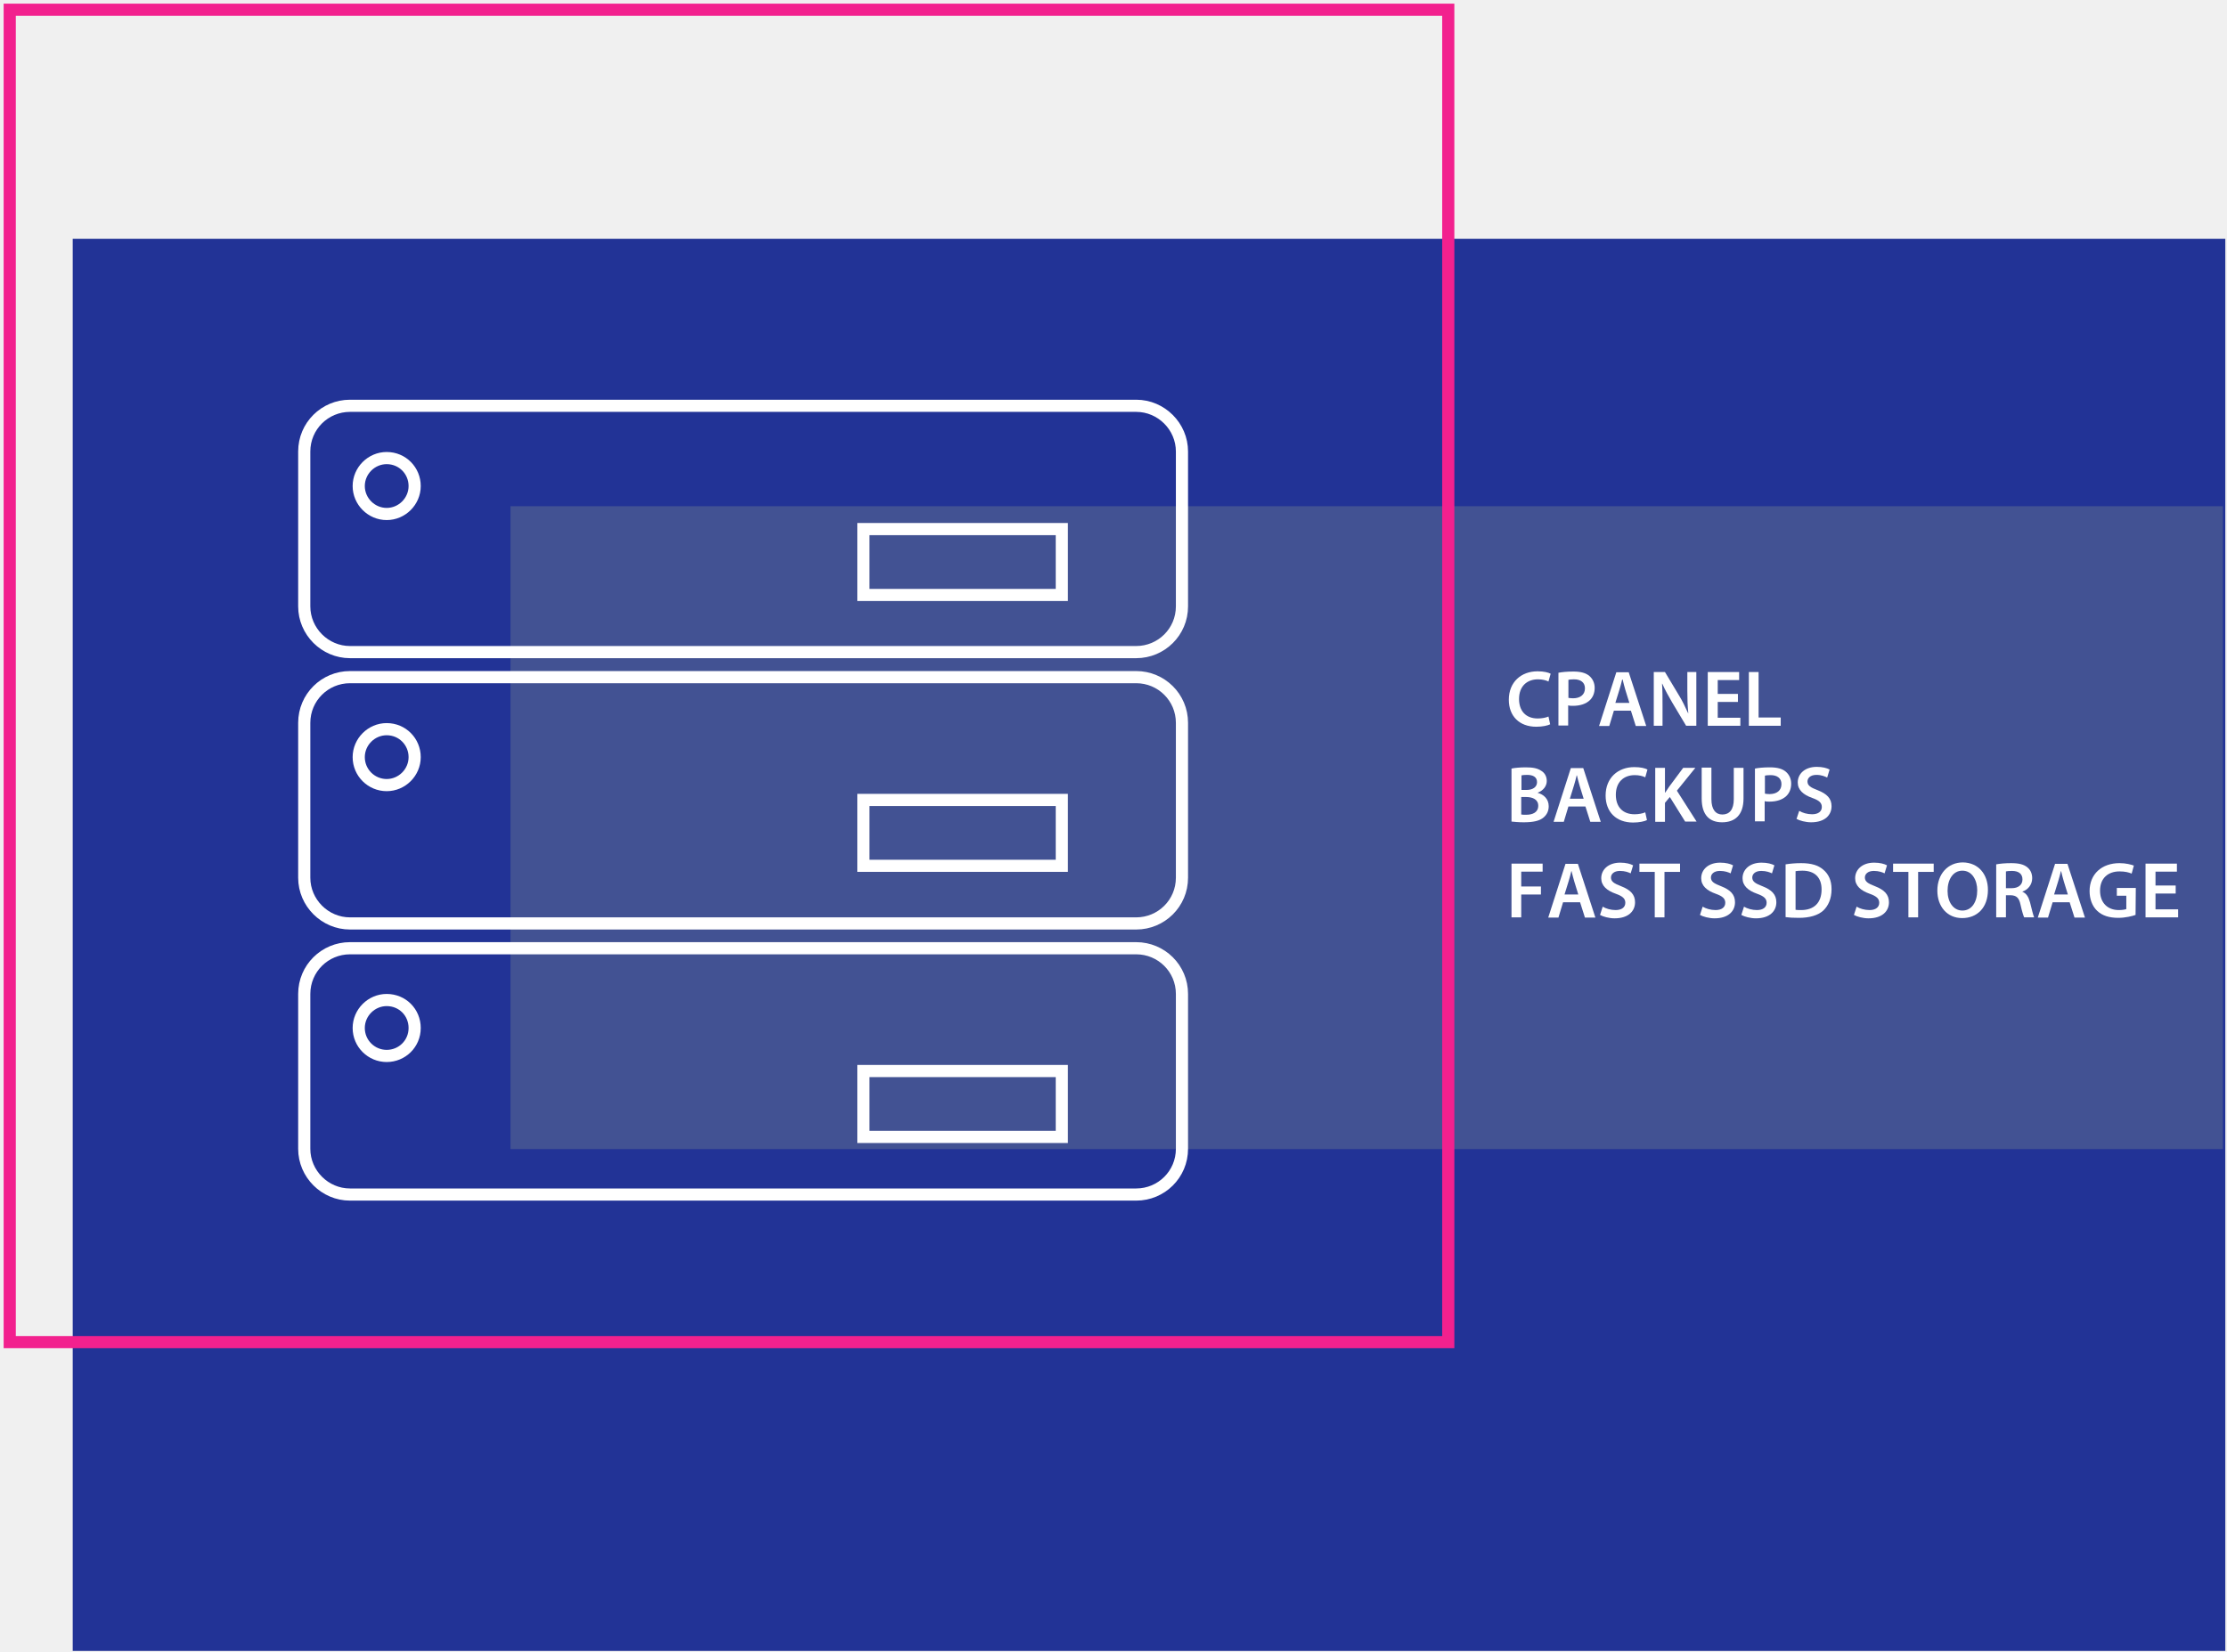
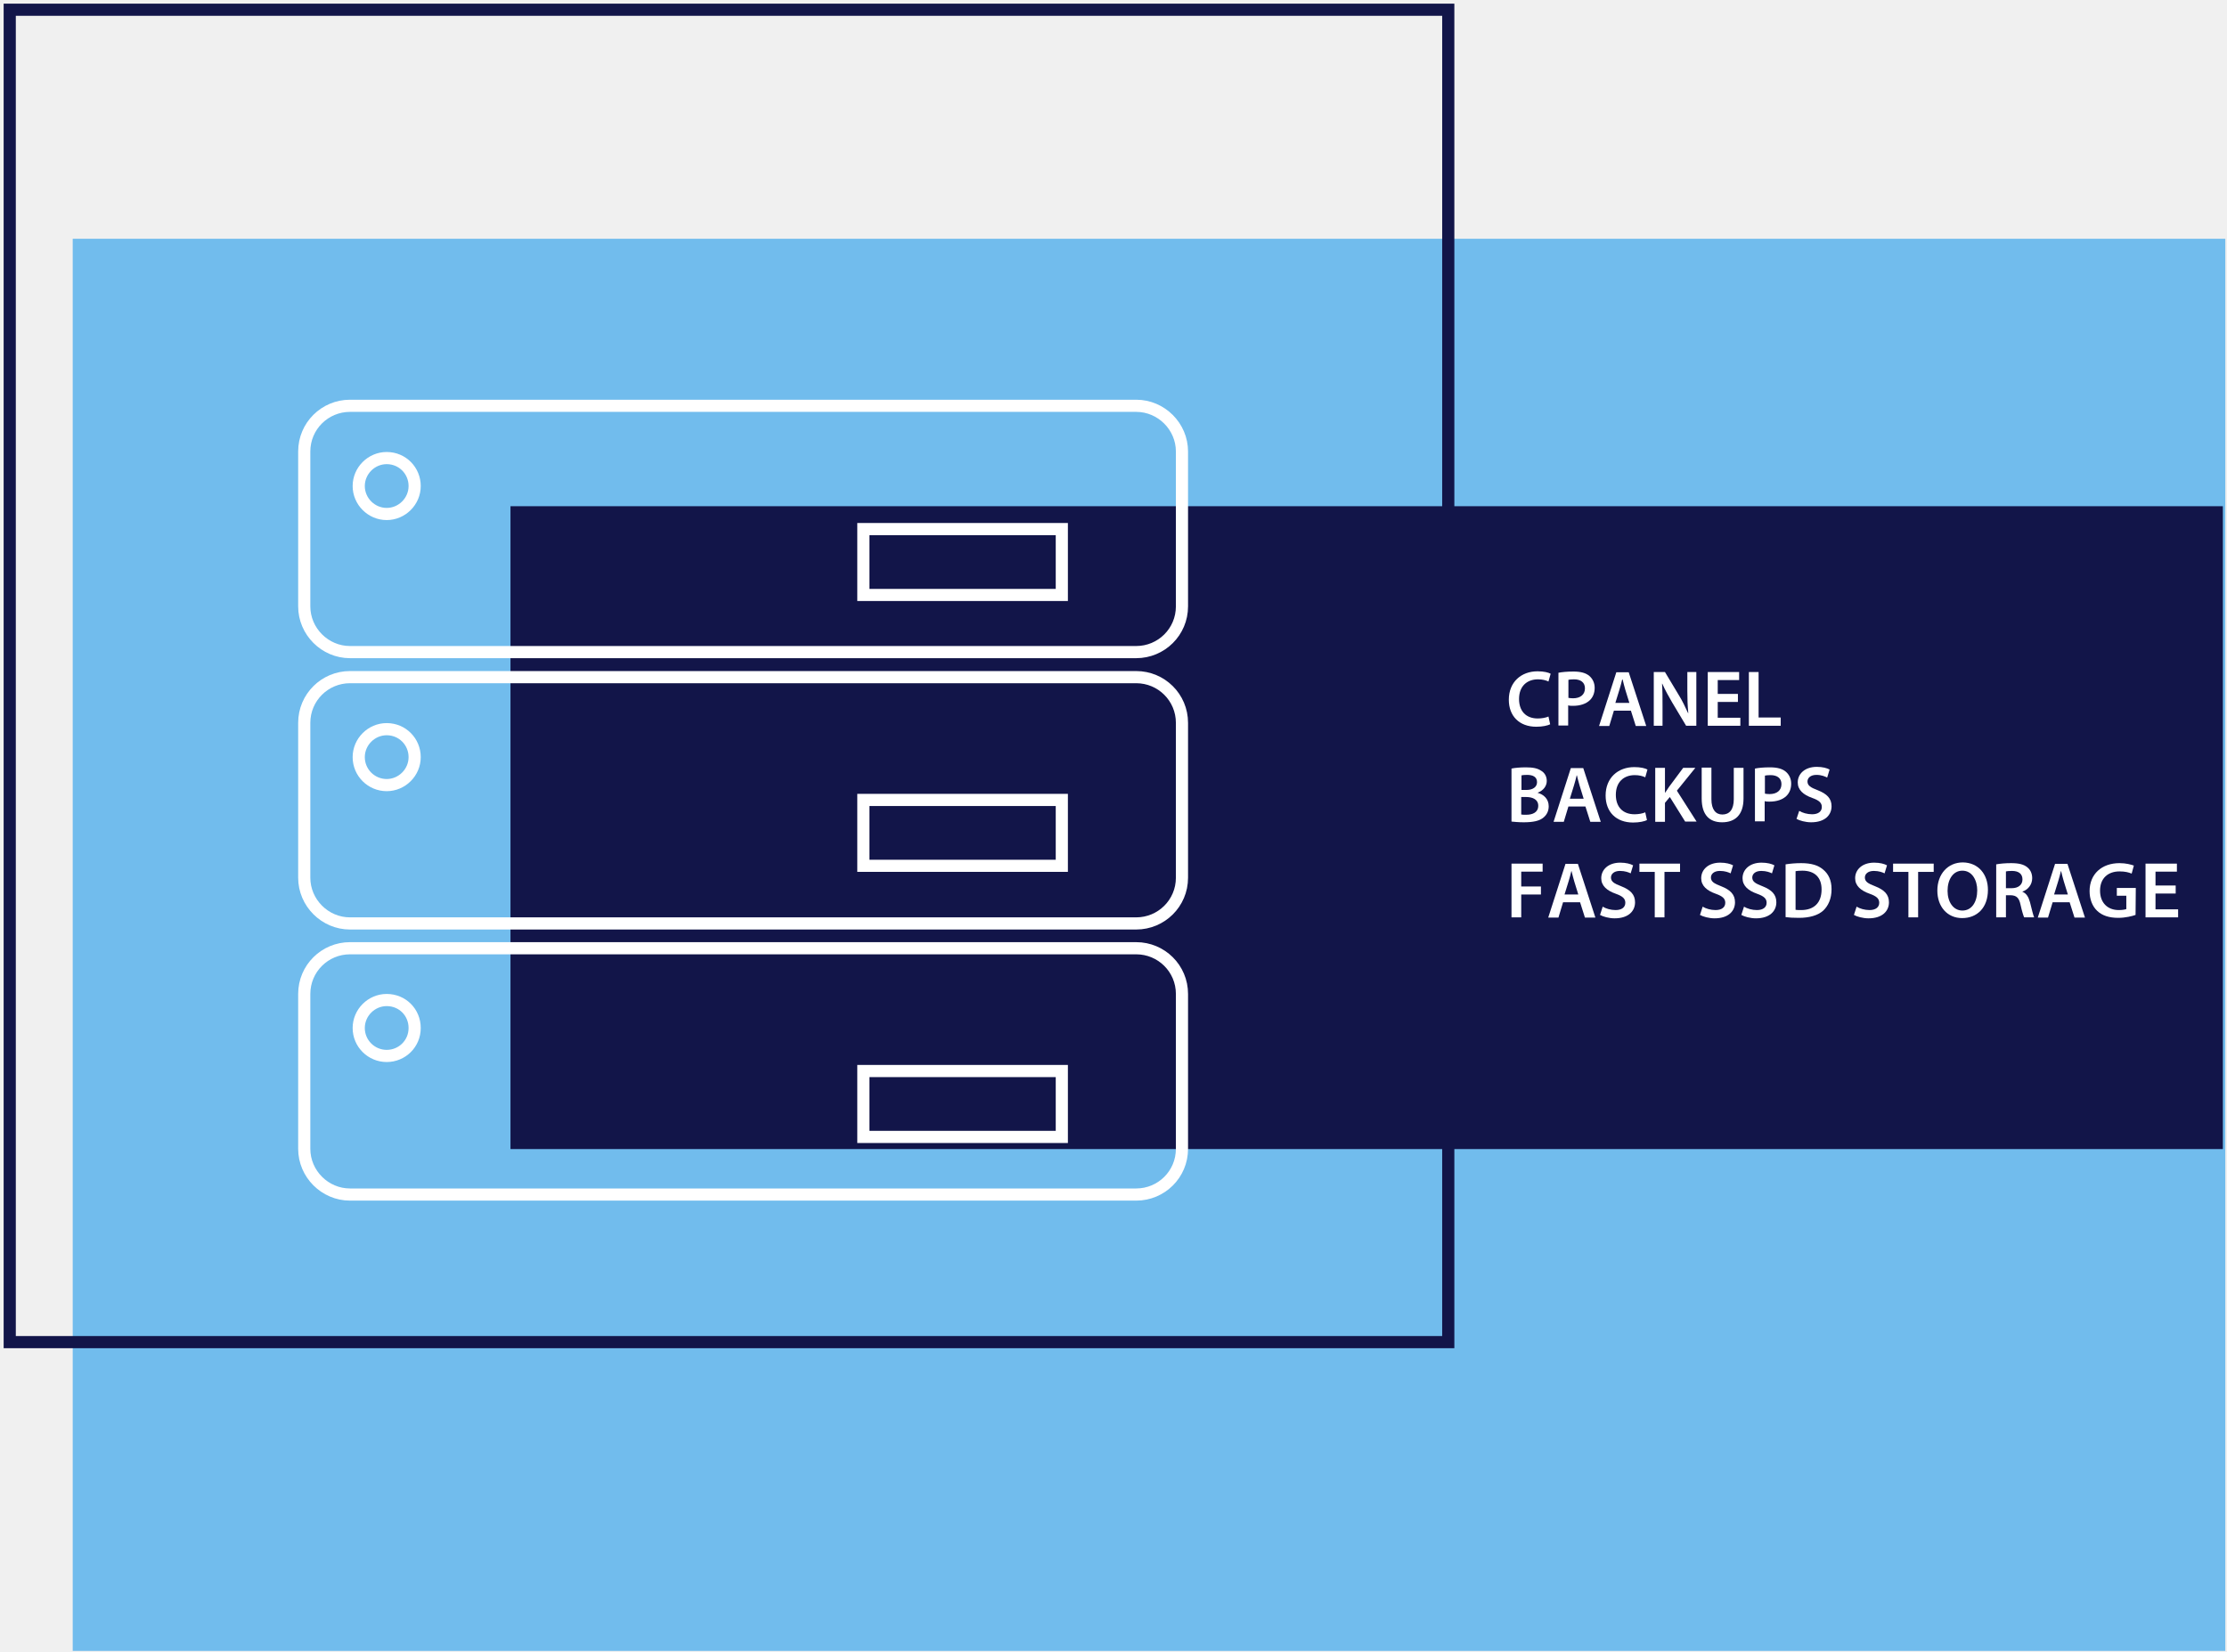
<svg xmlns="http://www.w3.org/2000/svg" version="1.1" id="f1410098-b6ef-424e-beee-8c1519bc1d1f" x="0px" y="0px" viewBox="0 0 915.7 679.3" style="enable-background:new 0 0 915.7 679.3;" xml:space="preserve">
  <style type="text/css">
- 	.st0{fill:#223396;}
- 	.st1{fill:#425293;}
- 	.st2{fill:none;stroke:#F2218E;stroke-width:5;stroke-miterlimit:10;}
+ 	.st0{fill:#71BCED;}
+ 	.st1{fill:#121549;}
+ 	.st2{fill:none;stroke:#121549;stroke-width:5;stroke-miterlimit:10;}
	.st3{fill:none;stroke:#FFFFFF;stroke-width:5;stroke-miterlimit:10;}
	.st4{display:none;fill:#FFFFFF;}
	.st5{fill:#FFFFFF;}
</style>
  <g>
    <rect x="29.9" y="98.2" class="st0" width="885.1" height="580.8" />
    <rect x="209.9" y="208.2" class="st1" width="704.1" height="264.4" />
    <rect x="4" y="4" class="st2" width="591.5" height="548" />
  </g>
  <g>
    <g>
      <path class="st3" d="M467.2,166.9H143.9c-10.3,0-18.8,8.3-18.8,18.8v63.7c0,10.3,8.5,18.8,18.8,18.8h323.3    c10.3,0,18.8-8.3,18.8-18.8v-63.7C486,175.4,477.5,166.9,467.2,166.9z M159,211.4c-6.3,0-11.5-5.2-11.5-11.5s5.2-11.5,11.5-11.5    c6.5,0,11.5,5.2,11.5,11.5S165.3,211.4,159,211.4z M436.6,244.7H355v-27.1h81.6V244.7L436.6,244.7z" />
      <path class="st3" d="M467.2,278.5H143.9c-10.3,0-18.8,8.3-18.8,18.8V361c0,10.3,8.5,18.8,18.8,18.8h323.3    c10.3,0,18.8-8.3,18.8-18.8v-63.7C486,286.8,477.5,278.5,467.2,278.5z M159,322.9c-6.3,0-11.5-5.1-11.5-11.5    c0-6.3,5.2-11.5,11.5-11.5c6.5,0,11.5,5.2,11.5,11.5S165.3,322.9,159,322.9z M436.6,356.1H355V329h81.6V356.1L436.6,356.1z" />
      <path class="st3" d="M467.2,390H143.9c-10.3,0-18.8,8.3-18.8,18.8v63.7c0,10.3,8.5,18.8,18.8,18.8h323.3    c10.3,0,18.8-8.3,18.8-18.8v-63.7C486,398.3,477.5,390,467.2,390z M159,434.3c-6.3,0-11.5-5.1-11.5-11.5c0-6.3,5.2-11.5,11.5-11.5    c6.5,0,11.5,5.1,11.5,11.5C170.5,429.3,165.3,434.3,159,434.3z M436.6,467.6H355v-27.1h81.6V467.6L436.6,467.6z" />
      <path class="st4" d="M430.2,167.2c-3-0.3-5.8-1.8-7.6-4.2c-16.8-22.7-43.8-36.8-72.5-36.8c-1.8,0-3.6,0.1-5.4,0.2    c-2.5,0.2-4.9-0.6-6.9-2.1c-17.5-13.2-38.7-20.3-60.9-20.3c-39.7,0-75,23-91.5,57.9c-1.5,3.2-4.5,5.4-8,5.9    c-43.8,6.2-77.6,43.9-77.6,89.3c0,43.3,30.7,79.6,71.6,88.3v-26.8c0-3.3,0.6-6.5,1.6-9.5c-21.8-7.2-37.7-27.7-37.7-51.9    c0-30.1,24.5-54.7,54.7-54.7c1.5,0,3,0.1,4.5,0.2c8.7,0.7,16.6-5,18.7-13.4c7.3-29.3,33.6-49.8,63.7-49.8    c17.2,0,33.6,6.7,45.9,18.7c4.2,4.1,10.2,5.9,16,4.7c3.7-0.8,7.5-1.2,11.2-1.2c21.1,0,40,11.9,49.2,31c3.2,6.7,10.3,10.7,17.8,10    c1.8-0.2,3.7-0.3,5.5-0.3c30.2,0,54.7,24.5,54.7,54.7c0,24.2-15.8,44.7-37.7,51.9c1,3,1.6,6.2,1.6,9.5v26.8    c40.8-8.6,71.6-44.9,71.6-88.3C512.8,209.9,476.4,171.1,430.2,167.2z" />
    </g>
  </g>
  <g>
    <g>
      <path class="st5" d="M637.4,297.9c-1,0.5-3.1,1-5.7,1c-7,0-11.3-4.4-11.3-11.1c0-7.3,5.1-11.7,11.8-11.7c2.7,0,4.5,0.5,5.4,1    l-0.9,3.2c-1-0.5-2.5-0.9-4.3-0.9c-4.5,0-7.8,2.8-7.8,8.1c0,4.9,2.8,8,7.7,8c1.6,0,3.3-0.3,4.4-0.8L637.4,297.9z" />
      <path class="st5" d="M640.8,276.7c1.5-0.3,3.5-0.5,6.2-0.5c3,0,5.1,0.6,6.5,1.8c1.3,1.1,2.2,2.8,2.2,4.9s-0.7,3.8-1.9,5    c-1.6,1.6-4.1,2.4-7,2.4c-0.8,0-1.4,0-2-0.2v8.3h-4V276.7z M644.8,287c0.5,0.1,1.2,0.2,2,0.2c3,0,4.9-1.5,4.9-4.1    c0-2.4-1.7-3.7-4.5-3.7c-1.1,0-1.9,0.1-2.3,0.2v7.4H644.8z" />
      <path class="st5" d="M663.6,292.3l-1.9,6.3h-4.2l7.1-22.1h5.1l7.2,22.1h-4.3l-2-6.3H663.6z M670,289.2l-1.7-5.5    c-0.4-1.4-0.8-2.9-1.1-4.2H667c-0.3,1.3-0.7,2.8-1.1,4.1l-1.7,5.5h5.8V289.2z" />
      <path class="st5" d="M680,298.5v-22.1h4.6l5.7,9.5c1.5,2.4,2.7,5,3.8,7.4h0.1c-0.3-2.9-0.4-5.8-0.4-9.2v-7.7h3.7v22.1h-4.2    l-5.8-9.7c-1.4-2.4-2.9-5.1-4-7.6h-0.1c0.2,2.9,0.2,5.8,0.2,9.4v7.9L680,298.5L680,298.5z" />
      <path class="st5" d="M714.6,288.7h-8.3v6.5h9.3v3.3h-13.4v-22.1h12.9v3.3h-8.8v5.7h8.3V288.7z" />
      <path class="st5" d="M719.1,276.4h4v18.7h9.1v3.4h-13.1V276.4z" />
      <path class="st5" d="M621.5,316.1c1.3-0.3,3.6-0.5,5.9-0.5c3,0,4.8,0.4,6.3,1.4c1.4,0.8,2.3,2.3,2.3,4.2c0,2-1.3,3.9-3.7,4.8v0.1    c2.3,0.6,4.5,2.4,4.5,5.5c0,2-0.8,3.5-2.1,4.6c-1.6,1.4-4.2,2-8.2,2c-2.2,0-3.9-0.2-5-0.3V316.1z M625.5,324.9h2.1    c2.8,0,4.4-1.3,4.4-3.2c0-2.1-1.6-3-4.1-3c-1.2,0-1.9,0.1-2.3,0.2v6H625.5z M625.5,335c0.5,0.1,1.2,0.1,2.1,0.1    c2.6,0,4.9-1,4.9-3.7c0-2.6-2.3-3.6-5-3.6h-2V335z" />
      <path class="st5" d="M644.9,331.7L643,338h-4.2l7.1-22.1h5.1l7.2,22.1h-4.3l-2-6.3H644.9z M651.2,328.6l-1.7-5.5    c-0.4-1.4-0.8-2.9-1.1-4.2h-0.1c-0.3,1.3-0.7,2.8-1.1,4.1l-1.7,5.5h5.7L651.2,328.6L651.2,328.6z" />
      <path class="st5" d="M677.2,337.3c-1,0.5-3.1,1-5.7,1c-7,0-11.3-4.4-11.3-11.1c0-7.3,5.1-11.7,11.8-11.7c2.7,0,4.5,0.5,5.4,1    l-0.9,3.2c-1-0.5-2.5-0.9-4.3-0.9c-4.5,0-7.8,2.8-7.8,8.1c0,4.9,2.8,8,7.7,8c1.6,0,3.3-0.3,4.4-0.8L677.2,337.3z" />
      <path class="st5" d="M680.6,315.8h4V326h0.1c0.5-0.8,1.1-1.6,1.6-2.4l5.8-7.8h5l-7.6,9.4l8.1,12.7h-4.7l-6.3-10.1l-2,2.4v7.8h-4    L680.6,315.8L680.6,315.8z" />
      <path class="st5" d="M703.7,315.8v12.9c0,4.3,1.8,6.3,4.5,6.3c2.9,0,4.7-2,4.7-6.3v-12.9h4v12.6c0,6.8-3.5,9.8-8.8,9.8    c-5.1,0-8.4-2.9-8.4-9.8v-12.7h4V315.8z" />
      <path class="st5" d="M721.6,316.1c1.5-0.3,3.5-0.5,6.2-0.5c3,0,5.1,0.6,6.5,1.8c1.3,1.1,2.2,2.8,2.2,4.9s-0.7,3.8-1.9,5    c-1.6,1.6-4.1,2.4-7,2.4c-0.8,0-1.4,0-2-0.2v8.3h-4V316.1z M725.6,326.4c0.5,0.1,1.2,0.2,2,0.2c3,0,4.9-1.5,4.9-4.1    c0-2.4-1.7-3.7-4.5-3.7c-1.1,0-1.9,0.1-2.3,0.2v7.4H725.6z" />
      <path class="st5" d="M739.8,333.5c1.3,0.8,3.3,1.4,5.3,1.4c2.6,0,4-1.2,4-3c0-1.7-1.1-2.7-3.9-3.7c-3.7-1.3-6-3.3-6-6.4    c0-3.6,3-6.4,7.8-6.4c2.4,0,4.2,0.5,5.3,1.1l-1,3.3c-0.8-0.4-2.3-1.1-4.4-1.1c-2.6,0-3.7,1.4-3.7,2.7c0,1.7,1.3,2.5,4.2,3.6    c3.8,1.5,5.7,3.4,5.7,6.6c0,3.6-2.7,6.6-8.4,6.6c-2.3,0-4.8-0.7-6-1.4L739.8,333.5z" />
      <path class="st5" d="M621.5,355.2h12.8v3.3h-8.8v6.1h8.1v3.3h-8.1v9.4h-4V355.2z" />
      <path class="st5" d="M642.7,371.1l-1.9,6.3h-4.2l7.1-22.1h5.1l7.2,22.1h-4.3l-2-6.3H642.7z M649,368l-1.7-5.5    c-0.4-1.4-0.8-2.9-1.1-4.2h-0.1c-0.3,1.3-0.7,2.8-1.1,4.1l-1.7,5.5h5.7L649,368L649,368z" />
      <path class="st5" d="M659,372.9c1.3,0.8,3.3,1.4,5.3,1.4c2.6,0,4-1.2,4-3c0-1.7-1.1-2.7-3.9-3.7c-3.7-1.3-6-3.3-6-6.4    c0-3.6,3-6.4,7.8-6.4c2.4,0,4.2,0.5,5.3,1.1l-1,3.3c-0.8-0.4-2.3-1-4.4-1c-2.6,0-3.7,1.4-3.7,2.7c0,1.7,1.3,2.5,4.2,3.6    c3.8,1.5,5.7,3.4,5.7,6.6c0,3.6-2.7,6.6-8.4,6.6c-2.3,0-4.8-0.7-6-1.4L659,372.9z" />
      <path class="st5" d="M680.4,358.6h-6.3v-3.4h16.7v3.4h-6.4v18.7h-4V358.6z" />
      <path class="st5" d="M700.1,372.9c1.3,0.8,3.3,1.4,5.3,1.4c2.6,0,4-1.2,4-3c0-1.7-1.1-2.7-3.9-3.7c-3.7-1.3-6-3.3-6-6.4    c0-3.6,3-6.4,7.8-6.4c2.4,0,4.2,0.5,5.3,1.1l-1,3.3c-0.8-0.4-2.3-1-4.4-1c-2.6,0-3.7,1.4-3.7,2.7c0,1.7,1.3,2.5,4.2,3.6    c3.8,1.5,5.7,3.4,5.7,6.6c0,3.6-2.7,6.6-8.4,6.6c-2.3,0-4.8-0.7-6-1.4L700.1,372.9z" />
      <path class="st5" d="M717.1,372.9c1.3,0.8,3.3,1.4,5.3,1.4c2.6,0,4-1.2,4-3c0-1.7-1.1-2.7-3.9-3.7c-3.7-1.3-6-3.3-6-6.4    c0-3.6,3-6.4,7.8-6.4c2.4,0,4.2,0.5,5.3,1.1l-1,3.3c-0.8-0.4-2.3-1-4.4-1c-2.6,0-3.7,1.4-3.7,2.7c0,1.7,1.3,2.5,4.2,3.6    c3.8,1.5,5.7,3.4,5.7,6.6c0,3.6-2.7,6.6-8.4,6.6c-2.3,0-4.8-0.7-6-1.4L717.1,372.9z" />
      <path class="st5" d="M734.2,355.5c1.8-0.3,4.1-0.5,6.4-0.5c4.2,0,7,0.9,9,2.6c2.2,1.8,3.5,4.4,3.5,8.1c0,4-1.4,6.9-3.4,8.8    c-2.2,2-5.7,3-10,3c-2.4,0-4.1-0.1-5.5-0.3V355.5z M738.3,374.2c0.6,0.1,1.4,0.1,2.3,0.1c5.2,0,8.4-2.9,8.4-8.5    c0-4.9-2.8-7.7-7.9-7.7c-1.3,0-2.2,0.1-2.8,0.2V374.2z" />
      <path class="st5" d="M763.4,372.9c1.3,0.8,3.3,1.4,5.3,1.4c2.6,0,4-1.2,4-3c0-1.7-1.1-2.7-3.9-3.7c-3.7-1.3-6-3.3-6-6.4    c0-3.6,3-6.4,7.8-6.4c2.4,0,4.2,0.5,5.3,1.1l-1,3.3c-0.8-0.4-2.3-1-4.4-1c-2.6,0-3.7,1.4-3.7,2.7c0,1.7,1.3,2.5,4.2,3.6    c3.8,1.5,5.7,3.4,5.7,6.6c0,3.6-2.7,6.6-8.4,6.6c-2.3,0-4.8-0.7-6-1.4L763.4,372.9z" />
      <path class="st5" d="M784.7,358.6h-6.3v-3.4h16.7v3.4h-6.4v18.7h-4V358.6z" />
      <path class="st5" d="M817.4,366c0,7.4-4.5,11.6-10.6,11.6c-6.2,0-10.2-4.8-10.2-11.3c0-6.8,4.3-11.6,10.5-11.6    C813.6,354.8,817.4,359.7,817.4,366z M800.8,366.4c0,4.5,2.3,8.1,6.1,8.1c3.9,0,6.1-3.6,6.1-8.3c0-4.2-2.1-8.1-6.1-8.1    C803,358.1,800.8,361.8,800.8,366.4z" />
      <path class="st5" d="M820.8,355.5c1.5-0.3,3.8-0.5,6.1-0.5c3.2,0,5.3,0.5,6.8,1.8c1.2,1,1.9,2.5,1.9,4.4c0,2.8-1.9,4.8-4,5.5v0.1    c1.6,0.6,2.5,2.1,3.1,4.3c0.7,2.8,1.3,5.3,1.7,6.2h-4.1c-0.3-0.6-0.9-2.5-1.5-5.2c-0.6-2.9-1.7-3.8-4-3.9h-2v9.1h-4V355.5z     M824.8,365.3h2.4c2.7,0,4.4-1.4,4.4-3.6c0-2.4-1.7-3.5-4.3-3.5c-1.3,0-2.1,0.1-2.5,0.2L824.8,365.3L824.8,365.3z" />
      <path class="st5" d="M844,371.1l-1.9,6.3h-4.2l7.1-22.1h5.1l7.2,22.1H853l-2-6.3H844z M850.3,368l-1.7-5.5    c-0.4-1.4-0.8-2.9-1.1-4.2h-0.1c-0.3,1.3-0.7,2.8-1.1,4.1l-1.7,5.5h5.7L850.3,368L850.3,368z" />
      <path class="st5" d="M878.1,376.3c-1.4,0.5-4.2,1.2-7.1,1.2c-3.7,0-6.6-0.9-8.7-2.9c-2-1.9-3.1-4.8-3.1-8.1c0-7,5-11.5,12.3-11.5    c2.7,0,4.8,0.6,5.9,1l-0.9,3.3c-1.2-0.5-2.7-0.9-5-0.9c-4.7,0-8,2.8-8,7.9c0,5,3.1,8,7.7,8c1.5,0,2.5-0.2,3.1-0.4v-5.5h-3.9v-3.2    h7.8L878.1,376.3L878.1,376.3z" />
      <path class="st5" d="M894.6,367.5h-8.3v6.5h9.3v3.3h-13.4v-22.1h12.9v3.3h-8.8v5.7h8.3V367.5z" />
    </g>
  </g>
</svg>
